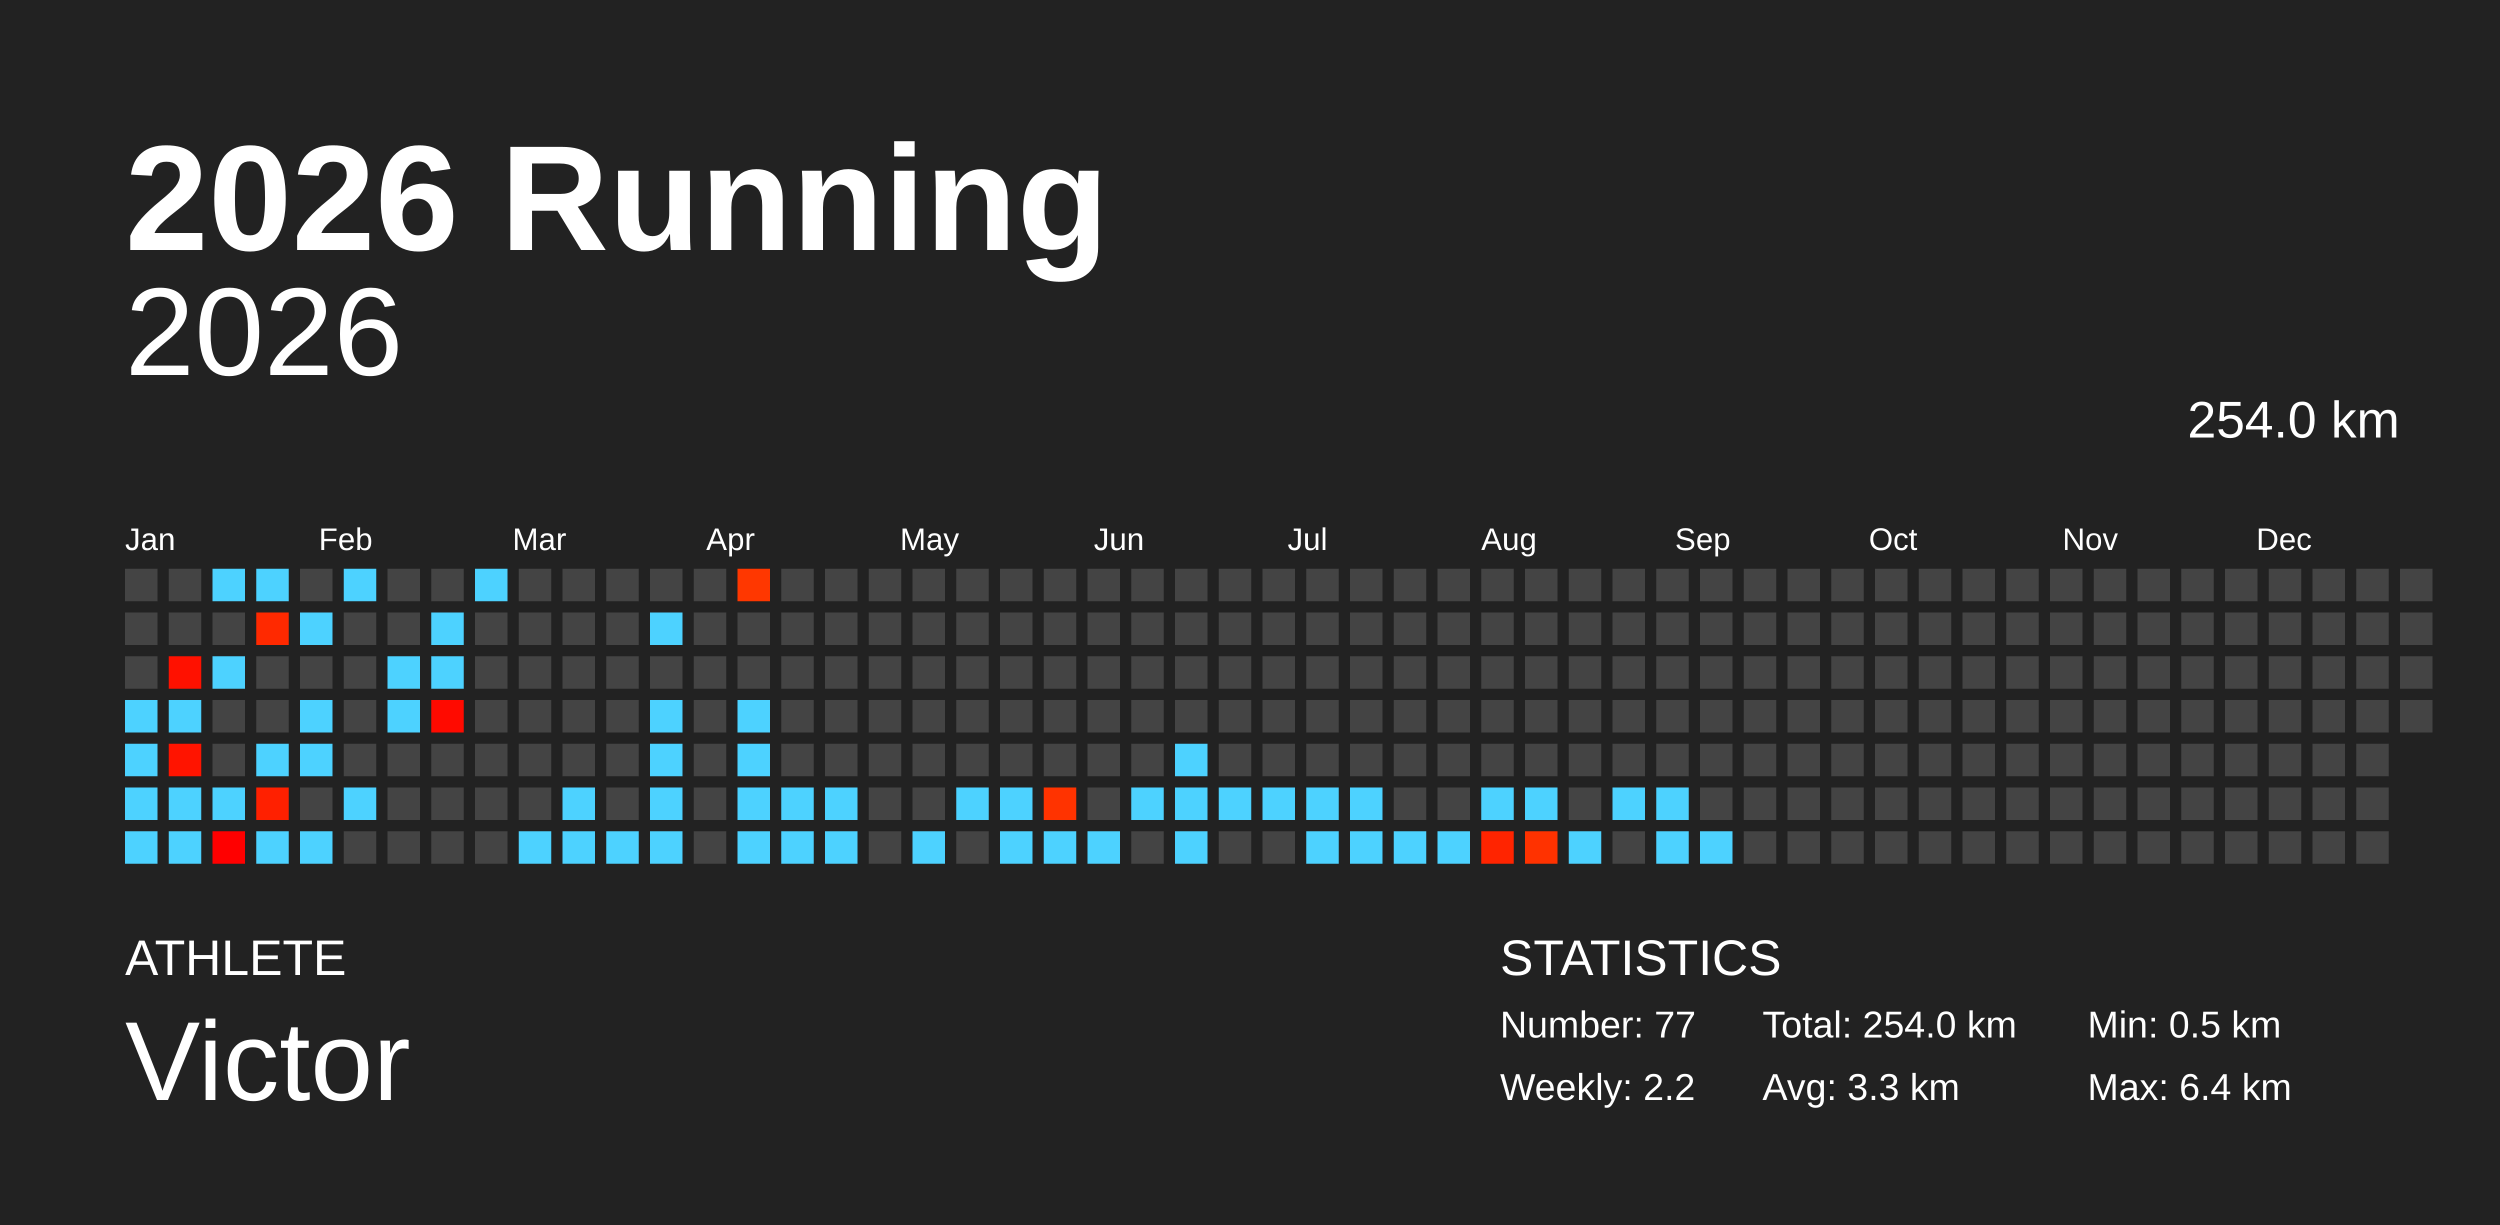
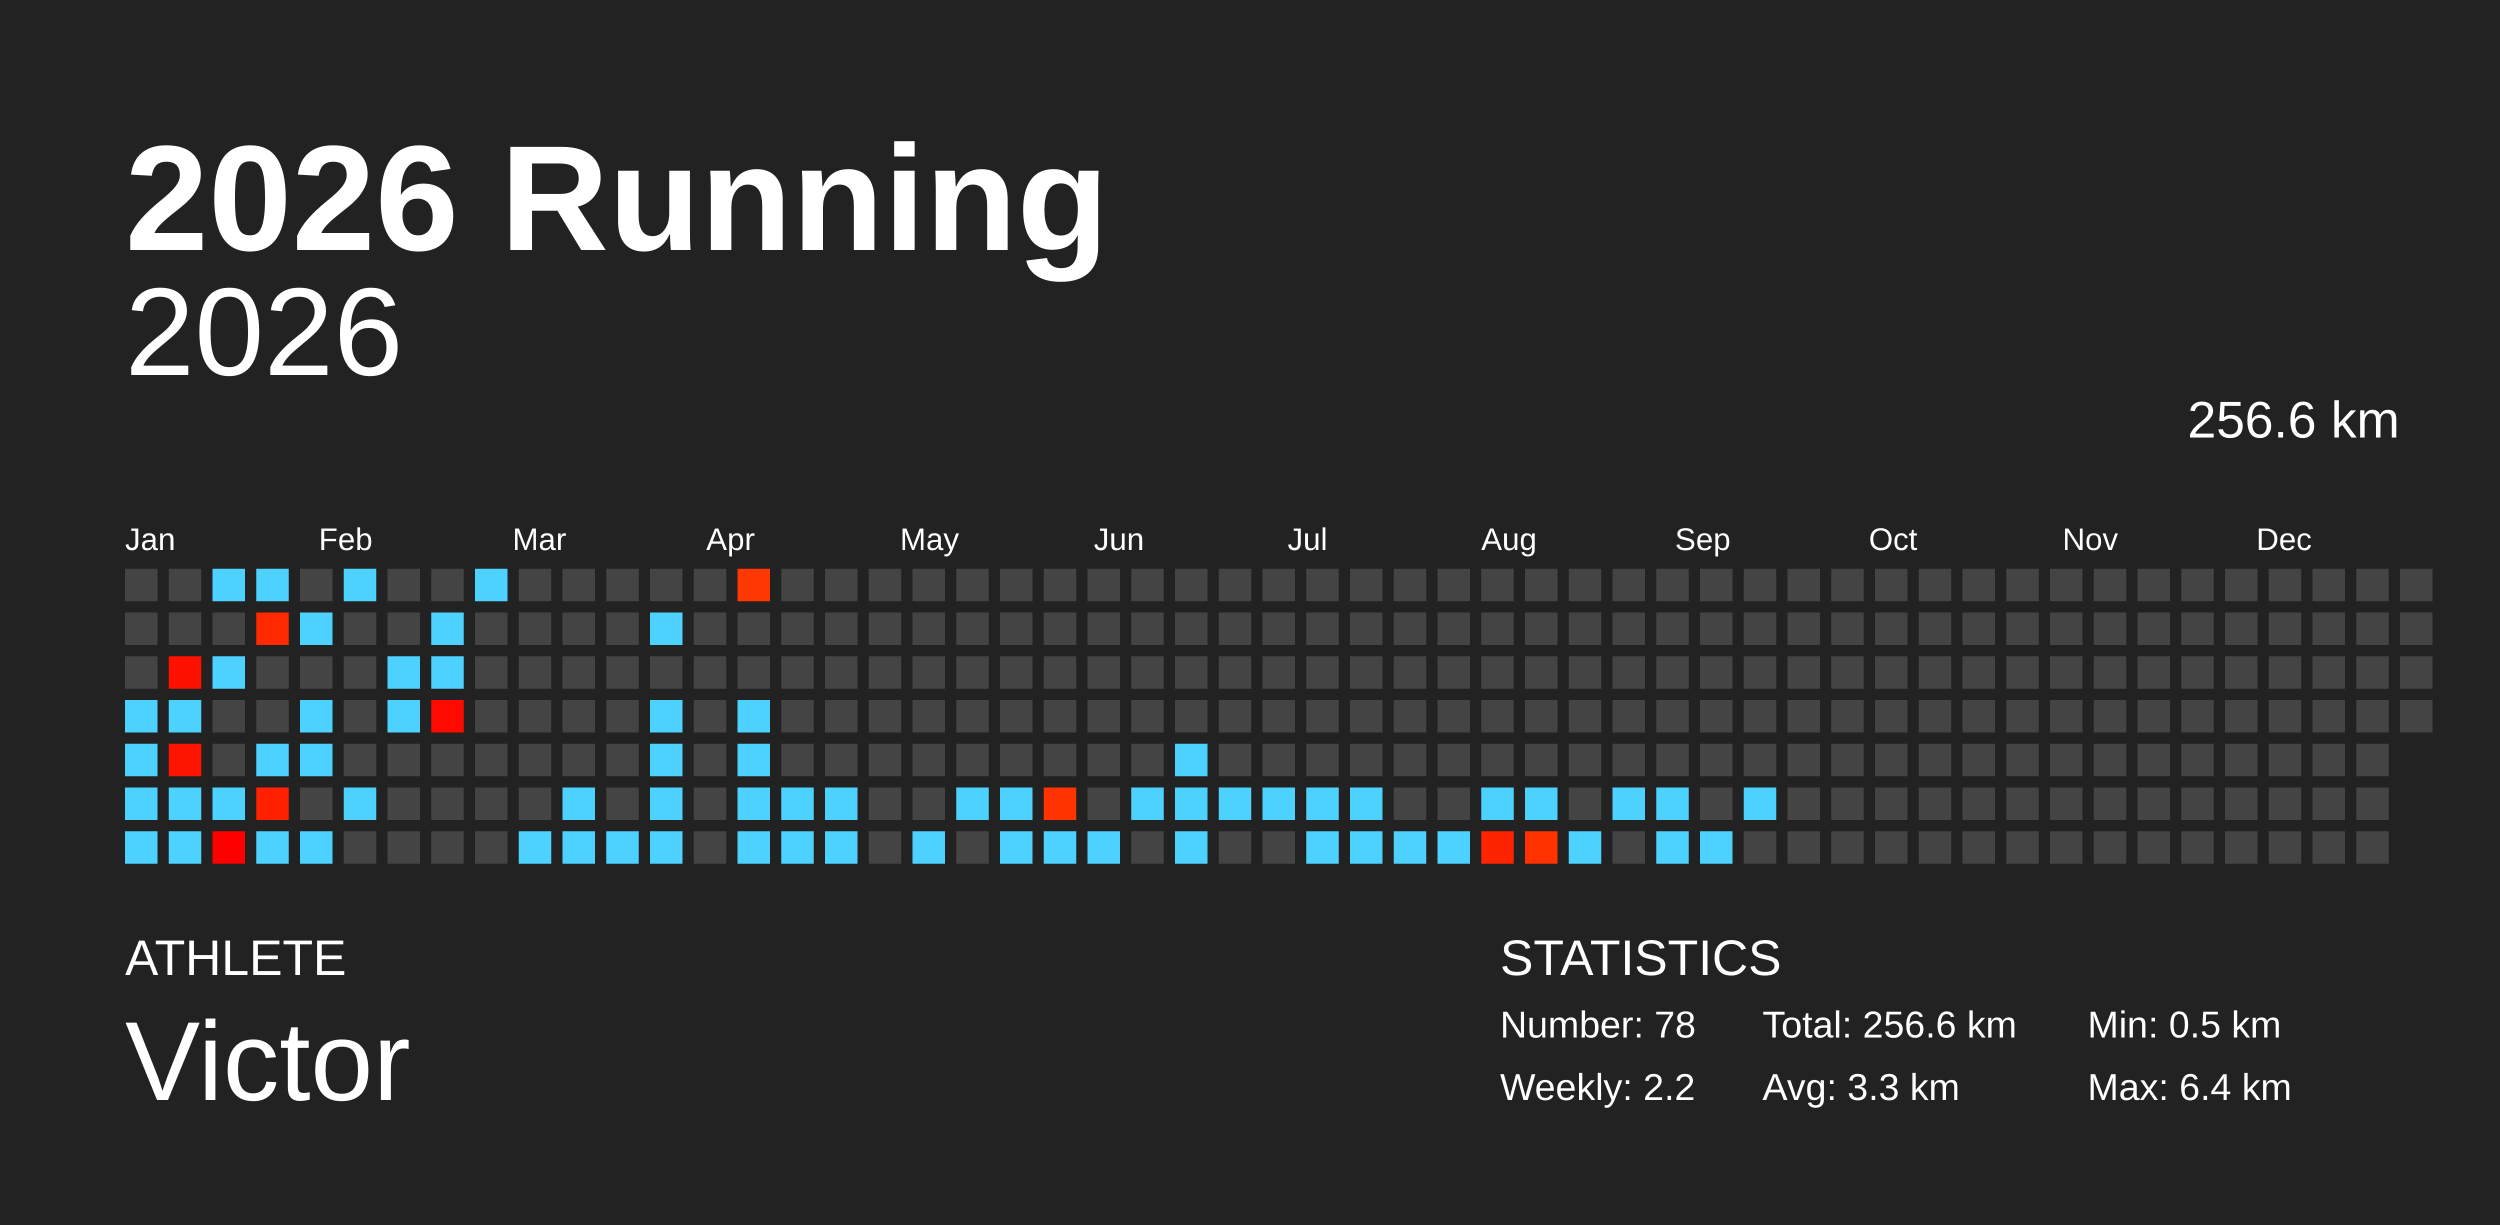
<svg xmlns="http://www.w3.org/2000/svg" baseProfile="full" height="98mm" version="1.1" viewBox="0,0,200,98" width="200mm">
  <defs />
  <rect fill="#222222" height="98" width="200" x="0" y="0" />
  <text fill="#FFFFFF" style="font-size:12px; font-family:Arial; font-weight:bold;" x="10" y="20">2026 Running</text>
  <text fill="#FFFFFF" style="font-size:4px; font-family:Arial" x="10" y="78">ATHLETE</text>
  <text fill="#FFFFFF" style="font-size:9px; font-family:Arial" x="10" y="88">Victor</text>
  <text fill="#FFFFFF" style="font-size:4px; font-family:Arial" x="120" y="78">STATISTICS</text>
-   <text fill="#FFFFFF" style="font-size:3px; font-family:Arial" x="120" y="83">Number: 77</text>
+   <text fill="#FFFFFF" style="font-size:3px; font-family:Arial" x="120" y="83">Number: 78</text>
  <text fill="#FFFFFF" style="font-size:3px; font-family:Arial" x="120" y="88">Weekly: 2.2</text>
-   <text fill="#FFFFFF" style="font-size:3px; font-family:Arial" x="141" y="83">Total: 254.0 km</text>
+   <text fill="#FFFFFF" style="font-size:3px; font-family:Arial" x="141" y="83">Total: 256.6 km</text>
  <text fill="#FFFFFF" style="font-size:3px; font-family:Arial" x="141" y="88">Avg: 3.3 km</text>
  <text fill="#FFFFFF" style="font-size:3px; font-family:Arial" x="167" y="83">Min: 0.5 km</text>
  <text fill="#FFFFFF" style="font-size:3px; font-family:Arial" x="167" y="88">Max: 6.4 km</text>
  <text alignment-baseline="hanging" fill="#FFFFFF" style="font-size:10.0px; font-family:Arial;" x="10" y="30">2026</text>
-   <text alignment-baseline="hanging" fill="#FFFFFF" style="font-size:4.125px; font-family:Arial;" x="175" y="35">254.0 km</text>
+   <text alignment-baseline="hanging" fill="#FFFFFF" style="font-size:4.125px; font-family:Arial;" x="175" y="35">256.6 km</text>
  <text fill="#FFFFFF" style="font-size:2.5px; font-family:Arial" x="10.0" y="44">Jan</text>
  <text fill="#FFFFFF" style="font-size:2.5px; font-family:Arial" x="25.5" y="44">Feb</text>
  <text fill="#FFFFFF" style="font-size:2.5px; font-family:Arial" x="41.0" y="44">Mar</text>
  <text fill="#FFFFFF" style="font-size:2.5px; font-family:Arial" x="56.5" y="44">Apr</text>
  <text fill="#FFFFFF" style="font-size:2.5px; font-family:Arial" x="72.0" y="44">May</text>
  <text fill="#FFFFFF" style="font-size:2.5px; font-family:Arial" x="87.5" y="44">Jun</text>
  <text fill="#FFFFFF" style="font-size:2.5px; font-family:Arial" x="103.0" y="44">Jul</text>
  <text fill="#FFFFFF" style="font-size:2.5px; font-family:Arial" x="118.5" y="44">Aug</text>
  <text fill="#FFFFFF" style="font-size:2.5px; font-family:Arial" x="134.0" y="44">Sep</text>
  <text fill="#FFFFFF" style="font-size:2.5px; font-family:Arial" x="149.5" y="44">Oct</text>
  <text fill="#FFFFFF" style="font-size:2.5px; font-family:Arial" x="165.0" y="44">Nov</text>
  <text fill="#FFFFFF" style="font-size:2.5px; font-family:Arial" x="180.5" y="44">Dec</text>
  <rect fill="#444444" height="2.6" width="2.6" x="10.0" y="45.5" />
  <rect fill="#444444" height="2.6" width="2.6" x="10.0" y="49.0" />
  <rect fill="#444444" height="2.6" width="2.6" x="10.0" y="52.5" />
  <rect fill="#4dd2ff" height="2.6" width="2.6" x="10.0" y="56.0" />
  <rect fill="#4dd2ff" height="2.6" width="2.6" x="10.0" y="59.5" />
  <rect fill="#4dd2ff" height="2.6" width="2.6" x="10.0" y="63.0" />
  <rect fill="#4dd2ff" height="2.6" width="2.6" x="10.0" y="66.5" />
  <rect fill="#444444" height="2.6" width="2.6" x="13.5" y="45.5" />
  <rect fill="#444444" height="2.6" width="2.6" x="13.5" y="49.0" />
  <rect fill="#ff1100" height="2.6" width="2.6" x="13.5" y="52.5" />
  <rect fill="#4dd2ff" height="2.6" width="2.6" x="13.5" y="56.0" />
  <rect fill="#ff1400" height="2.6" width="2.6" x="13.5" y="59.5" />
  <rect fill="#4dd2ff" height="2.6" width="2.6" x="13.5" y="63.0" />
  <rect fill="#4dd2ff" height="2.6" width="2.6" x="13.5" y="66.5" />
  <rect fill="#4dd2ff" height="2.6" width="2.6" x="17.0" y="45.5" />
  <rect fill="#444444" height="2.6" width="2.6" x="17.0" y="49.0" />
  <rect fill="#4dd2ff" height="2.6" width="2.6" x="17.0" y="52.5" />
  <rect fill="#444444" height="2.6" width="2.6" x="17.0" y="56.0" />
  <rect fill="#444444" height="2.6" width="2.6" x="17.0" y="59.5" />
  <rect fill="#4dd2ff" height="2.6" width="2.6" x="17.0" y="63.0" />
  <rect fill="#ff0000" height="2.6" width="2.6" x="17.0" y="66.5" />
  <rect fill="#4dd2ff" height="2.6" width="2.6" x="20.5" y="45.5" />
  <rect fill="#ff2900" height="2.6" width="2.6" x="20.5" y="49.0" />
  <rect fill="#444444" height="2.6" width="2.6" x="20.5" y="52.5" />
  <rect fill="#444444" height="2.6" width="2.6" x="20.5" y="56.0" />
  <rect fill="#4dd2ff" height="2.6" width="2.6" x="20.5" y="59.5" />
  <rect fill="#ff2000" height="2.6" width="2.6" x="20.5" y="63.0" />
  <rect fill="#4dd2ff" height="2.6" width="2.6" x="20.5" y="66.5" />
  <rect fill="#444444" height="2.6" width="2.6" x="24.0" y="45.5" />
  <rect fill="#4dd2ff" height="2.6" width="2.6" x="24.0" y="49.0" />
  <rect fill="#444444" height="2.6" width="2.6" x="24.0" y="52.5" />
  <rect fill="#4dd2ff" height="2.6" width="2.6" x="24.0" y="56.0" />
  <rect fill="#4dd2ff" height="2.6" width="2.6" x="24.0" y="59.5" />
  <rect fill="#444444" height="2.6" width="2.6" x="24.0" y="63.0" />
  <rect fill="#4dd2ff" height="2.6" width="2.6" x="24.0" y="66.5" />
  <rect fill="#4dd2ff" height="2.6" width="2.6" x="27.5" y="45.5" />
  <rect fill="#444444" height="2.6" width="2.6" x="27.5" y="49.0" />
  <rect fill="#444444" height="2.6" width="2.6" x="27.5" y="52.5" />
  <rect fill="#444444" height="2.6" width="2.6" x="27.5" y="56.0" />
  <rect fill="#444444" height="2.6" width="2.6" x="27.5" y="59.5" />
  <rect fill="#4dd2ff" height="2.6" width="2.6" x="27.5" y="63.0" />
  <rect fill="#444444" height="2.6" width="2.6" x="27.5" y="66.5" />
  <rect fill="#444444" height="2.6" width="2.6" x="31.0" y="45.5" />
  <rect fill="#444444" height="2.6" width="2.6" x="31.0" y="49.0" />
  <rect fill="#4dd2ff" height="2.6" width="2.6" x="31.0" y="52.5" />
  <rect fill="#4dd2ff" height="2.6" width="2.6" x="31.0" y="56.0" />
  <rect fill="#444444" height="2.6" width="2.6" x="31.0" y="59.5" />
  <rect fill="#444444" height="2.6" width="2.6" x="31.0" y="63.0" />
  <rect fill="#444444" height="2.6" width="2.6" x="31.0" y="66.5" />
  <rect fill="#444444" height="2.6" width="2.6" x="34.5" y="45.5" />
  <rect fill="#4dd2ff" height="2.6" width="2.6" x="34.5" y="49.0" />
  <rect fill="#4dd2ff" height="2.6" width="2.6" x="34.5" y="52.5" />
  <rect fill="#ff0a00" height="2.6" width="2.6" x="34.5" y="56.0" />
  <rect fill="#444444" height="2.6" width="2.6" x="34.5" y="59.5" />
  <rect fill="#444444" height="2.6" width="2.6" x="34.5" y="63.0" />
  <rect fill="#444444" height="2.6" width="2.6" x="34.5" y="66.5" />
  <rect fill="#4dd2ff" height="2.6" width="2.6" x="38.0" y="45.5" />
  <rect fill="#444444" height="2.6" width="2.6" x="38.0" y="49.0" />
  <rect fill="#444444" height="2.6" width="2.6" x="38.0" y="52.5" />
  <rect fill="#444444" height="2.6" width="2.6" x="38.0" y="56.0" />
  <rect fill="#444444" height="2.6" width="2.6" x="38.0" y="59.5" />
  <rect fill="#444444" height="2.6" width="2.6" x="38.0" y="63.0" />
  <rect fill="#444444" height="2.6" width="2.6" x="38.0" y="66.5" />
  <rect fill="#444444" height="2.6" width="2.6" x="41.5" y="45.5" />
  <rect fill="#444444" height="2.6" width="2.6" x="41.5" y="49.0" />
  <rect fill="#444444" height="2.6" width="2.6" x="41.5" y="52.5" />
  <rect fill="#444444" height="2.6" width="2.6" x="41.5" y="56.0" />
  <rect fill="#444444" height="2.6" width="2.6" x="41.5" y="59.5" />
  <rect fill="#444444" height="2.6" width="2.6" x="41.5" y="63.0" />
  <rect fill="#4dd2ff" height="2.6" width="2.6" x="41.5" y="66.5" />
  <rect fill="#444444" height="2.6" width="2.6" x="45.0" y="45.5" />
  <rect fill="#444444" height="2.6" width="2.6" x="45.0" y="49.0" />
  <rect fill="#444444" height="2.6" width="2.6" x="45.0" y="52.5" />
  <rect fill="#444444" height="2.6" width="2.6" x="45.0" y="56.0" />
  <rect fill="#444444" height="2.6" width="2.6" x="45.0" y="59.5" />
  <rect fill="#4dd2ff" height="2.6" width="2.6" x="45.0" y="63.0" />
  <rect fill="#4dd2ff" height="2.6" width="2.6" x="45.0" y="66.5" />
  <rect fill="#444444" height="2.6" width="2.6" x="48.5" y="45.5" />
  <rect fill="#444444" height="2.6" width="2.6" x="48.5" y="49.0" />
  <rect fill="#444444" height="2.6" width="2.6" x="48.5" y="52.5" />
  <rect fill="#444444" height="2.6" width="2.6" x="48.5" y="56.0" />
  <rect fill="#444444" height="2.6" width="2.6" x="48.5" y="59.5" />
  <rect fill="#444444" height="2.6" width="2.6" x="48.5" y="63.0" />
  <rect fill="#4dd2ff" height="2.6" width="2.6" x="48.5" y="66.5" />
  <rect fill="#444444" height="2.6" width="2.6" x="52.0" y="45.5" />
  <rect fill="#4dd2ff" height="2.6" width="2.6" x="52.0" y="49.0" />
  <rect fill="#444444" height="2.6" width="2.6" x="52.0" y="52.5" />
  <rect fill="#4dd2ff" height="2.6" width="2.6" x="52.0" y="56.0" />
  <rect fill="#4dd2ff" height="2.6" width="2.6" x="52.0" y="59.5" />
  <rect fill="#4dd2ff" height="2.6" width="2.6" x="52.0" y="63.0" />
  <rect fill="#4dd2ff" height="2.6" width="2.6" x="52.0" y="66.5" />
  <rect fill="#444444" height="2.6" width="2.6" x="55.5" y="45.5" />
  <rect fill="#444444" height="2.6" width="2.6" x="55.5" y="49.0" />
  <rect fill="#444444" height="2.6" width="2.6" x="55.5" y="52.5" />
  <rect fill="#444444" height="2.6" width="2.6" x="55.5" y="56.0" />
  <rect fill="#444444" height="2.6" width="2.6" x="55.5" y="59.5" />
  <rect fill="#444444" height="2.6" width="2.6" x="55.5" y="63.0" />
  <rect fill="#444444" height="2.6" width="2.6" x="55.5" y="66.5" />
  <rect fill="#ff3700" height="2.6" width="2.6" x="59.0" y="45.5" />
  <rect fill="#444444" height="2.6" width="2.6" x="59.0" y="49.0" />
  <rect fill="#444444" height="2.6" width="2.6" x="59.0" y="52.5" />
  <rect fill="#4dd2ff" height="2.6" width="2.6" x="59.0" y="56.0" />
  <rect fill="#4dd2ff" height="2.6" width="2.6" x="59.0" y="59.5" />
  <rect fill="#4dd2ff" height="2.6" width="2.6" x="59.0" y="63.0" />
  <rect fill="#4dd2ff" height="2.6" width="2.6" x="59.0" y="66.5" />
  <rect fill="#444444" height="2.6" width="2.6" x="62.5" y="45.5" />
  <rect fill="#444444" height="2.6" width="2.6" x="62.5" y="49.0" />
  <rect fill="#444444" height="2.6" width="2.6" x="62.5" y="52.5" />
  <rect fill="#444444" height="2.6" width="2.6" x="62.5" y="56.0" />
  <rect fill="#444444" height="2.6" width="2.6" x="62.5" y="59.5" />
  <rect fill="#4dd2ff" height="2.6" width="2.6" x="62.5" y="63.0" />
  <rect fill="#4dd2ff" height="2.6" width="2.6" x="62.5" y="66.5" />
  <rect fill="#444444" height="2.6" width="2.6" x="66.0" y="45.5" />
  <rect fill="#444444" height="2.6" width="2.6" x="66.0" y="49.0" />
  <rect fill="#444444" height="2.6" width="2.6" x="66.0" y="52.5" />
  <rect fill="#444444" height="2.6" width="2.6" x="66.0" y="56.0" />
  <rect fill="#444444" height="2.6" width="2.6" x="66.0" y="59.5" />
  <rect fill="#4dd2ff" height="2.6" width="2.6" x="66.0" y="63.0" />
  <rect fill="#4dd2ff" height="2.6" width="2.6" x="66.0" y="66.5" />
  <rect fill="#444444" height="2.6" width="2.6" x="69.5" y="45.5" />
  <rect fill="#444444" height="2.6" width="2.6" x="69.5" y="49.0" />
  <rect fill="#444444" height="2.6" width="2.6" x="69.5" y="52.5" />
  <rect fill="#444444" height="2.6" width="2.6" x="69.5" y="56.0" />
  <rect fill="#444444" height="2.6" width="2.6" x="69.5" y="59.5" />
  <rect fill="#444444" height="2.6" width="2.6" x="69.5" y="63.0" />
  <rect fill="#444444" height="2.6" width="2.6" x="69.5" y="66.5" />
  <rect fill="#444444" height="2.6" width="2.6" x="73.0" y="45.5" />
  <rect fill="#444444" height="2.6" width="2.6" x="73.0" y="49.0" />
  <rect fill="#444444" height="2.6" width="2.6" x="73.0" y="52.5" />
  <rect fill="#444444" height="2.6" width="2.6" x="73.0" y="56.0" />
  <rect fill="#444444" height="2.6" width="2.6" x="73.0" y="59.5" />
  <rect fill="#444444" height="2.6" width="2.6" x="73.0" y="63.0" />
  <rect fill="#4dd2ff" height="2.6" width="2.6" x="73.0" y="66.5" />
  <rect fill="#444444" height="2.6" width="2.6" x="76.5" y="45.5" />
  <rect fill="#444444" height="2.6" width="2.6" x="76.5" y="49.0" />
  <rect fill="#444444" height="2.6" width="2.6" x="76.5" y="52.5" />
  <rect fill="#444444" height="2.6" width="2.6" x="76.5" y="56.0" />
  <rect fill="#444444" height="2.6" width="2.6" x="76.5" y="59.5" />
  <rect fill="#4dd2ff" height="2.6" width="2.6" x="76.5" y="63.0" />
  <rect fill="#444444" height="2.6" width="2.6" x="76.5" y="66.5" />
  <rect fill="#444444" height="2.6" width="2.6" x="80.0" y="45.5" />
  <rect fill="#444444" height="2.6" width="2.6" x="80.0" y="49.0" />
  <rect fill="#444444" height="2.6" width="2.6" x="80.0" y="52.5" />
  <rect fill="#444444" height="2.6" width="2.6" x="80.0" y="56.0" />
  <rect fill="#444444" height="2.6" width="2.6" x="80.0" y="59.5" />
  <rect fill="#4dd2ff" height="2.6" width="2.6" x="80.0" y="63.0" />
  <rect fill="#4dd2ff" height="2.6" width="2.6" x="80.0" y="66.5" />
  <rect fill="#444444" height="2.6" width="2.6" x="83.5" y="45.5" />
  <rect fill="#444444" height="2.6" width="2.6" x="83.5" y="49.0" />
  <rect fill="#444444" height="2.6" width="2.6" x="83.5" y="52.5" />
  <rect fill="#444444" height="2.6" width="2.6" x="83.5" y="56.0" />
  <rect fill="#444444" height="2.6" width="2.6" x="83.5" y="59.5" />
  <rect fill="#ff3300" height="2.6" width="2.6" x="83.5" y="63.0" />
  <rect fill="#4dd2ff" height="2.6" width="2.6" x="83.5" y="66.5" />
  <rect fill="#444444" height="2.6" width="2.6" x="87.0" y="45.5" />
  <rect fill="#444444" height="2.6" width="2.6" x="87.0" y="49.0" />
  <rect fill="#444444" height="2.6" width="2.6" x="87.0" y="52.5" />
  <rect fill="#444444" height="2.6" width="2.6" x="87.0" y="56.0" />
  <rect fill="#444444" height="2.6" width="2.6" x="87.0" y="59.5" />
  <rect fill="#444444" height="2.6" width="2.6" x="87.0" y="63.0" />
  <rect fill="#4dd2ff" height="2.6" width="2.6" x="87.0" y="66.5" />
  <rect fill="#444444" height="2.6" width="2.6" x="90.5" y="45.5" />
  <rect fill="#444444" height="2.6" width="2.6" x="90.5" y="49.0" />
  <rect fill="#444444" height="2.6" width="2.6" x="90.5" y="52.5" />
  <rect fill="#444444" height="2.6" width="2.6" x="90.5" y="56.0" />
  <rect fill="#444444" height="2.6" width="2.6" x="90.5" y="59.5" />
  <rect fill="#4dd2ff" height="2.6" width="2.6" x="90.5" y="63.0" />
  <rect fill="#444444" height="2.6" width="2.6" x="90.5" y="66.5" />
  <rect fill="#444444" height="2.6" width="2.6" x="94.0" y="45.5" />
  <rect fill="#444444" height="2.6" width="2.6" x="94.0" y="49.0" />
  <rect fill="#444444" height="2.6" width="2.6" x="94.0" y="52.5" />
  <rect fill="#444444" height="2.6" width="2.6" x="94.0" y="56.0" />
  <rect fill="#4dd2ff" height="2.6" width="2.6" x="94.0" y="59.5" />
  <rect fill="#4dd2ff" height="2.6" width="2.6" x="94.0" y="63.0" />
  <rect fill="#4dd2ff" height="2.6" width="2.6" x="94.0" y="66.5" />
  <rect fill="#444444" height="2.6" width="2.6" x="97.5" y="45.5" />
  <rect fill="#444444" height="2.6" width="2.6" x="97.5" y="49.0" />
  <rect fill="#444444" height="2.6" width="2.6" x="97.5" y="52.5" />
  <rect fill="#444444" height="2.6" width="2.6" x="97.5" y="56.0" />
  <rect fill="#444444" height="2.6" width="2.6" x="97.5" y="59.5" />
  <rect fill="#4dd2ff" height="2.6" width="2.6" x="97.5" y="63.0" />
  <rect fill="#444444" height="2.6" width="2.6" x="97.5" y="66.5" />
  <rect fill="#444444" height="2.6" width="2.6" x="101.0" y="45.5" />
  <rect fill="#444444" height="2.6" width="2.6" x="101.0" y="49.0" />
  <rect fill="#444444" height="2.6" width="2.6" x="101.0" y="52.5" />
  <rect fill="#444444" height="2.6" width="2.6" x="101.0" y="56.0" />
  <rect fill="#444444" height="2.6" width="2.6" x="101.0" y="59.5" />
  <rect fill="#4dd2ff" height="2.6" width="2.6" x="101.0" y="63.0" />
  <rect fill="#444444" height="2.6" width="2.6" x="101.0" y="66.5" />
  <rect fill="#444444" height="2.6" width="2.6" x="104.5" y="45.5" />
  <rect fill="#444444" height="2.6" width="2.6" x="104.5" y="49.0" />
  <rect fill="#444444" height="2.6" width="2.6" x="104.5" y="52.5" />
  <rect fill="#444444" height="2.6" width="2.6" x="104.5" y="56.0" />
  <rect fill="#444444" height="2.6" width="2.6" x="104.5" y="59.5" />
  <rect fill="#4dd2ff" height="2.6" width="2.6" x="104.5" y="63.0" />
  <rect fill="#4dd2ff" height="2.6" width="2.6" x="104.5" y="66.5" />
  <rect fill="#444444" height="2.6" width="2.6" x="108.0" y="45.5" />
  <rect fill="#444444" height="2.6" width="2.6" x="108.0" y="49.0" />
  <rect fill="#444444" height="2.6" width="2.6" x="108.0" y="52.5" />
  <rect fill="#444444" height="2.6" width="2.6" x="108.0" y="56.0" />
  <rect fill="#444444" height="2.6" width="2.6" x="108.0" y="59.5" />
  <rect fill="#4dd2ff" height="2.6" width="2.6" x="108.0" y="63.0" />
  <rect fill="#4dd2ff" height="2.6" width="2.6" x="108.0" y="66.5" />
  <rect fill="#444444" height="2.6" width="2.6" x="111.5" y="45.5" />
  <rect fill="#444444" height="2.6" width="2.6" x="111.5" y="49.0" />
  <rect fill="#444444" height="2.6" width="2.6" x="111.5" y="52.5" />
  <rect fill="#444444" height="2.6" width="2.6" x="111.5" y="56.0" />
  <rect fill="#444444" height="2.6" width="2.6" x="111.5" y="59.5" />
  <rect fill="#444444" height="2.6" width="2.6" x="111.5" y="63.0" />
  <rect fill="#4dd2ff" height="2.6" width="2.6" x="111.5" y="66.5" />
  <rect fill="#444444" height="2.6" width="2.6" x="115.0" y="45.5" />
  <rect fill="#444444" height="2.6" width="2.6" x="115.0" y="49.0" />
  <rect fill="#444444" height="2.6" width="2.6" x="115.0" y="52.5" />
  <rect fill="#444444" height="2.6" width="2.6" x="115.0" y="56.0" />
  <rect fill="#444444" height="2.6" width="2.6" x="115.0" y="59.5" />
  <rect fill="#444444" height="2.6" width="2.6" x="115.0" y="63.0" />
  <rect fill="#4dd2ff" height="2.6" width="2.6" x="115.0" y="66.5" />
  <rect fill="#444444" height="2.6" width="2.6" x="118.5" y="45.5" />
  <rect fill="#444444" height="2.6" width="2.6" x="118.5" y="49.0" />
  <rect fill="#444444" height="2.6" width="2.6" x="118.5" y="52.5" />
  <rect fill="#444444" height="2.6" width="2.6" x="118.5" y="56.0" />
  <rect fill="#444444" height="2.6" width="2.6" x="118.5" y="59.5" />
  <rect fill="#4dd2ff" height="2.6" width="2.6" x="118.5" y="63.0" />
  <rect fill="#ff2400" height="2.6" width="2.6" x="118.5" y="66.5" />
  <rect fill="#444444" height="2.6" width="2.6" x="122.0" y="45.5" />
  <rect fill="#444444" height="2.6" width="2.6" x="122.0" y="49.0" />
  <rect fill="#444444" height="2.6" width="2.6" x="122.0" y="52.5" />
  <rect fill="#444444" height="2.6" width="2.6" x="122.0" y="56.0" />
  <rect fill="#444444" height="2.6" width="2.6" x="122.0" y="59.5" />
  <rect fill="#4dd2ff" height="2.6" width="2.6" x="122.0" y="63.0" />
  <rect fill="#ff3200" height="2.6" width="2.6" x="122.0" y="66.5" />
  <rect fill="#444444" height="2.6" width="2.6" x="125.5" y="45.5" />
  <rect fill="#444444" height="2.6" width="2.6" x="125.5" y="49.0" />
  <rect fill="#444444" height="2.6" width="2.6" x="125.5" y="52.5" />
  <rect fill="#444444" height="2.6" width="2.6" x="125.5" y="56.0" />
  <rect fill="#444444" height="2.6" width="2.6" x="125.5" y="59.5" />
  <rect fill="#444444" height="2.6" width="2.6" x="125.5" y="63.0" />
  <rect fill="#4dd2ff" height="2.6" width="2.6" x="125.5" y="66.5" />
  <rect fill="#444444" height="2.6" width="2.6" x="129.0" y="45.5" />
  <rect fill="#444444" height="2.6" width="2.6" x="129.0" y="49.0" />
  <rect fill="#444444" height="2.6" width="2.6" x="129.0" y="52.5" />
  <rect fill="#444444" height="2.6" width="2.6" x="129.0" y="56.0" />
  <rect fill="#444444" height="2.6" width="2.6" x="129.0" y="59.5" />
  <rect fill="#4dd2ff" height="2.6" width="2.6" x="129.0" y="63.0" />
  <rect fill="#444444" height="2.6" width="2.6" x="129.0" y="66.5" />
  <rect fill="#444444" height="2.6" width="2.6" x="132.5" y="45.5" />
  <rect fill="#444444" height="2.6" width="2.6" x="132.5" y="49.0" />
  <rect fill="#444444" height="2.6" width="2.6" x="132.5" y="52.5" />
  <rect fill="#444444" height="2.6" width="2.6" x="132.5" y="56.0" />
  <rect fill="#444444" height="2.6" width="2.6" x="132.5" y="59.5" />
  <rect fill="#4dd2ff" height="2.6" width="2.6" x="132.5" y="63.0" />
  <rect fill="#4dd2ff" height="2.6" width="2.6" x="132.5" y="66.5" />
  <rect fill="#444444" height="2.6" width="2.6" x="136.0" y="45.5" />
  <rect fill="#444444" height="2.6" width="2.6" x="136.0" y="49.0" />
  <rect fill="#444444" height="2.6" width="2.6" x="136.0" y="52.5" />
  <rect fill="#444444" height="2.6" width="2.6" x="136.0" y="56.0" />
  <rect fill="#444444" height="2.6" width="2.6" x="136.0" y="59.5" />
  <rect fill="#444444" height="2.6" width="2.6" x="136.0" y="63.0" />
  <rect fill="#4dd2ff" height="2.6" width="2.6" x="136.0" y="66.5" />
  <rect fill="#444444" height="2.6" width="2.6" x="139.5" y="45.5" />
  <rect fill="#444444" height="2.6" width="2.6" x="139.5" y="49.0" />
  <rect fill="#444444" height="2.6" width="2.6" x="139.5" y="52.5" />
  <rect fill="#444444" height="2.6" width="2.6" x="139.5" y="56.0" />
  <rect fill="#444444" height="2.6" width="2.6" x="139.5" y="59.5" />
-   <rect fill="#444444" height="2.6" width="2.6" x="139.5" y="63.0" />
+   <rect fill="#4dd2ff" height="2.6" width="2.6" x="139.5" y="63.0" />
  <rect fill="#444444" height="2.6" width="2.6" x="139.5" y="66.5" />
  <rect fill="#444444" height="2.6" width="2.6" x="143.0" y="45.5" />
  <rect fill="#444444" height="2.6" width="2.6" x="143.0" y="49.0" />
  <rect fill="#444444" height="2.6" width="2.6" x="143.0" y="52.5" />
  <rect fill="#444444" height="2.6" width="2.6" x="143.0" y="56.0" />
  <rect fill="#444444" height="2.6" width="2.6" x="143.0" y="59.5" />
  <rect fill="#444444" height="2.6" width="2.6" x="143.0" y="63.0" />
  <rect fill="#444444" height="2.6" width="2.6" x="143.0" y="66.5" />
  <rect fill="#444444" height="2.6" width="2.6" x="146.5" y="45.5" />
  <rect fill="#444444" height="2.6" width="2.6" x="146.5" y="49.0" />
  <rect fill="#444444" height="2.6" width="2.6" x="146.5" y="52.5" />
  <rect fill="#444444" height="2.6" width="2.6" x="146.5" y="56.0" />
  <rect fill="#444444" height="2.6" width="2.6" x="146.5" y="59.5" />
  <rect fill="#444444" height="2.6" width="2.6" x="146.5" y="63.0" />
  <rect fill="#444444" height="2.6" width="2.6" x="146.5" y="66.5" />
  <rect fill="#444444" height="2.6" width="2.6" x="150.0" y="45.5" />
  <rect fill="#444444" height="2.6" width="2.6" x="150.0" y="49.0" />
  <rect fill="#444444" height="2.6" width="2.6" x="150.0" y="52.5" />
  <rect fill="#444444" height="2.6" width="2.6" x="150.0" y="56.0" />
  <rect fill="#444444" height="2.6" width="2.6" x="150.0" y="59.5" />
  <rect fill="#444444" height="2.6" width="2.6" x="150.0" y="63.0" />
  <rect fill="#444444" height="2.6" width="2.6" x="150.0" y="66.5" />
  <rect fill="#444444" height="2.6" width="2.6" x="153.5" y="45.5" />
  <rect fill="#444444" height="2.6" width="2.6" x="153.5" y="49.0" />
  <rect fill="#444444" height="2.6" width="2.6" x="153.5" y="52.5" />
  <rect fill="#444444" height="2.6" width="2.6" x="153.5" y="56.0" />
  <rect fill="#444444" height="2.6" width="2.6" x="153.5" y="59.5" />
  <rect fill="#444444" height="2.6" width="2.6" x="153.5" y="63.0" />
  <rect fill="#444444" height="2.6" width="2.6" x="153.5" y="66.5" />
  <rect fill="#444444" height="2.6" width="2.6" x="157.0" y="45.5" />
  <rect fill="#444444" height="2.6" width="2.6" x="157.0" y="49.0" />
  <rect fill="#444444" height="2.6" width="2.6" x="157.0" y="52.5" />
  <rect fill="#444444" height="2.6" width="2.6" x="157.0" y="56.0" />
  <rect fill="#444444" height="2.6" width="2.6" x="157.0" y="59.5" />
  <rect fill="#444444" height="2.6" width="2.6" x="157.0" y="63.0" />
  <rect fill="#444444" height="2.6" width="2.6" x="157.0" y="66.5" />
  <rect fill="#444444" height="2.6" width="2.6" x="160.5" y="45.5" />
  <rect fill="#444444" height="2.6" width="2.6" x="160.5" y="49.0" />
  <rect fill="#444444" height="2.6" width="2.6" x="160.5" y="52.5" />
  <rect fill="#444444" height="2.6" width="2.6" x="160.5" y="56.0" />
  <rect fill="#444444" height="2.6" width="2.6" x="160.5" y="59.5" />
  <rect fill="#444444" height="2.6" width="2.6" x="160.5" y="63.0" />
  <rect fill="#444444" height="2.6" width="2.6" x="160.5" y="66.5" />
  <rect fill="#444444" height="2.6" width="2.6" x="164.0" y="45.5" />
  <rect fill="#444444" height="2.6" width="2.6" x="164.0" y="49.0" />
  <rect fill="#444444" height="2.6" width="2.6" x="164.0" y="52.5" />
  <rect fill="#444444" height="2.6" width="2.6" x="164.0" y="56.0" />
  <rect fill="#444444" height="2.6" width="2.6" x="164.0" y="59.5" />
  <rect fill="#444444" height="2.6" width="2.6" x="164.0" y="63.0" />
  <rect fill="#444444" height="2.6" width="2.6" x="164.0" y="66.5" />
  <rect fill="#444444" height="2.6" width="2.6" x="167.5" y="45.5" />
  <rect fill="#444444" height="2.6" width="2.6" x="167.5" y="49.0" />
  <rect fill="#444444" height="2.6" width="2.6" x="167.5" y="52.5" />
  <rect fill="#444444" height="2.6" width="2.6" x="167.5" y="56.0" />
  <rect fill="#444444" height="2.6" width="2.6" x="167.5" y="59.5" />
  <rect fill="#444444" height="2.6" width="2.6" x="167.5" y="63.0" />
  <rect fill="#444444" height="2.6" width="2.6" x="167.5" y="66.5" />
  <rect fill="#444444" height="2.6" width="2.6" x="171.0" y="45.5" />
  <rect fill="#444444" height="2.6" width="2.6" x="171.0" y="49.0" />
  <rect fill="#444444" height="2.6" width="2.6" x="171.0" y="52.5" />
  <rect fill="#444444" height="2.6" width="2.6" x="171.0" y="56.0" />
  <rect fill="#444444" height="2.6" width="2.6" x="171.0" y="59.5" />
  <rect fill="#444444" height="2.6" width="2.6" x="171.0" y="63.0" />
  <rect fill="#444444" height="2.6" width="2.6" x="171.0" y="66.5" />
  <rect fill="#444444" height="2.6" width="2.6" x="174.5" y="45.5" />
  <rect fill="#444444" height="2.6" width="2.6" x="174.5" y="49.0" />
  <rect fill="#444444" height="2.6" width="2.6" x="174.5" y="52.5" />
  <rect fill="#444444" height="2.6" width="2.6" x="174.5" y="56.0" />
  <rect fill="#444444" height="2.6" width="2.6" x="174.5" y="59.5" />
  <rect fill="#444444" height="2.6" width="2.6" x="174.5" y="63.0" />
  <rect fill="#444444" height="2.6" width="2.6" x="174.5" y="66.5" />
  <rect fill="#444444" height="2.6" width="2.6" x="178.0" y="45.5" />
  <rect fill="#444444" height="2.6" width="2.6" x="178.0" y="49.0" />
  <rect fill="#444444" height="2.6" width="2.6" x="178.0" y="52.5" />
  <rect fill="#444444" height="2.6" width="2.6" x="178.0" y="56.0" />
  <rect fill="#444444" height="2.6" width="2.6" x="178.0" y="59.5" />
  <rect fill="#444444" height="2.6" width="2.6" x="178.0" y="63.0" />
  <rect fill="#444444" height="2.6" width="2.6" x="178.0" y="66.5" />
  <rect fill="#444444" height="2.6" width="2.6" x="181.5" y="45.5" />
  <rect fill="#444444" height="2.6" width="2.6" x="181.5" y="49.0" />
  <rect fill="#444444" height="2.6" width="2.6" x="181.5" y="52.5" />
  <rect fill="#444444" height="2.6" width="2.6" x="181.5" y="56.0" />
  <rect fill="#444444" height="2.6" width="2.6" x="181.5" y="59.5" />
  <rect fill="#444444" height="2.6" width="2.6" x="181.5" y="63.0" />
  <rect fill="#444444" height="2.6" width="2.6" x="181.5" y="66.5" />
  <rect fill="#444444" height="2.6" width="2.6" x="185.0" y="45.5" />
  <rect fill="#444444" height="2.6" width="2.6" x="185.0" y="49.0" />
  <rect fill="#444444" height="2.6" width="2.6" x="185.0" y="52.5" />
  <rect fill="#444444" height="2.6" width="2.6" x="185.0" y="56.0" />
  <rect fill="#444444" height="2.6" width="2.6" x="185.0" y="59.5" />
  <rect fill="#444444" height="2.6" width="2.6" x="185.0" y="63.0" />
  <rect fill="#444444" height="2.6" width="2.6" x="185.0" y="66.5" />
  <rect fill="#444444" height="2.6" width="2.6" x="188.5" y="45.5" />
  <rect fill="#444444" height="2.6" width="2.6" x="188.5" y="49.0" />
  <rect fill="#444444" height="2.6" width="2.6" x="188.5" y="52.5" />
  <rect fill="#444444" height="2.6" width="2.6" x="188.5" y="56.0" />
  <rect fill="#444444" height="2.6" width="2.6" x="188.5" y="59.5" />
  <rect fill="#444444" height="2.6" width="2.6" x="188.5" y="63.0" />
  <rect fill="#444444" height="2.6" width="2.6" x="188.5" y="66.5" />
  <rect fill="#444444" height="2.6" width="2.6" x="192.0" y="45.5" />
  <rect fill="#444444" height="2.6" width="2.6" x="192.0" y="49.0" />
  <rect fill="#444444" height="2.6" width="2.6" x="192.0" y="52.5" />
  <rect fill="#444444" height="2.6" width="2.6" x="192.0" y="56.0" />
</svg>
